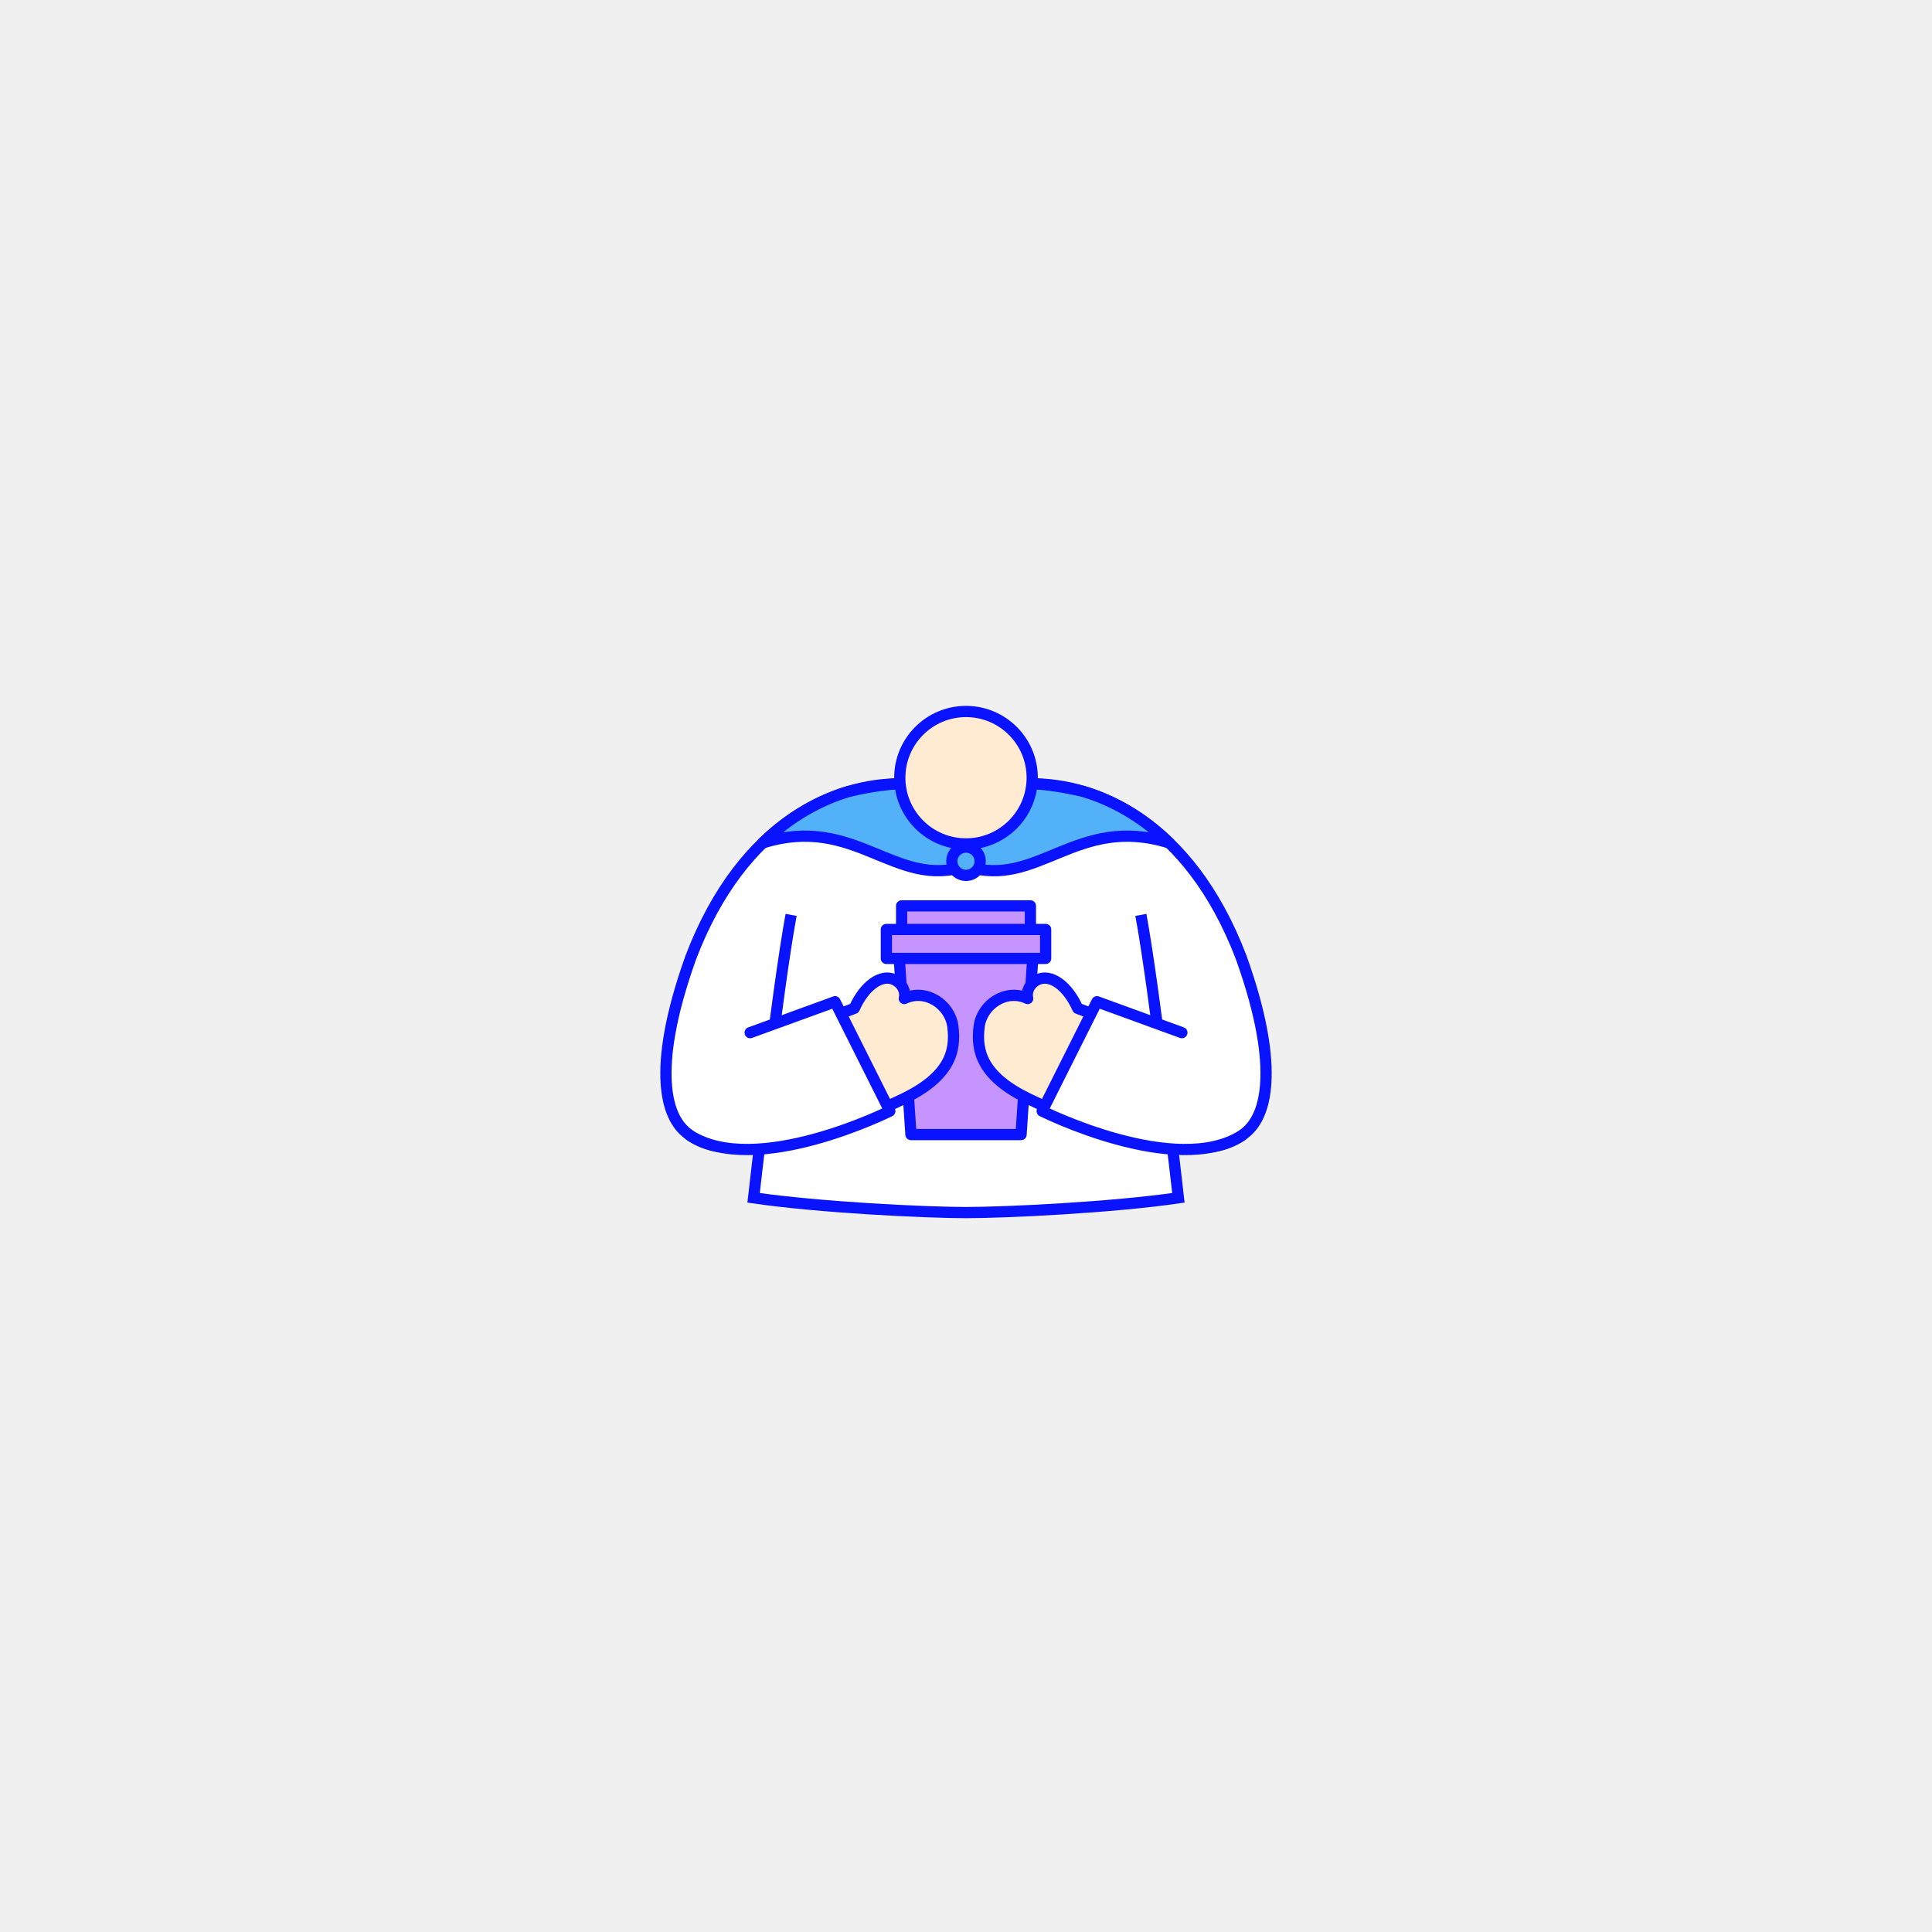
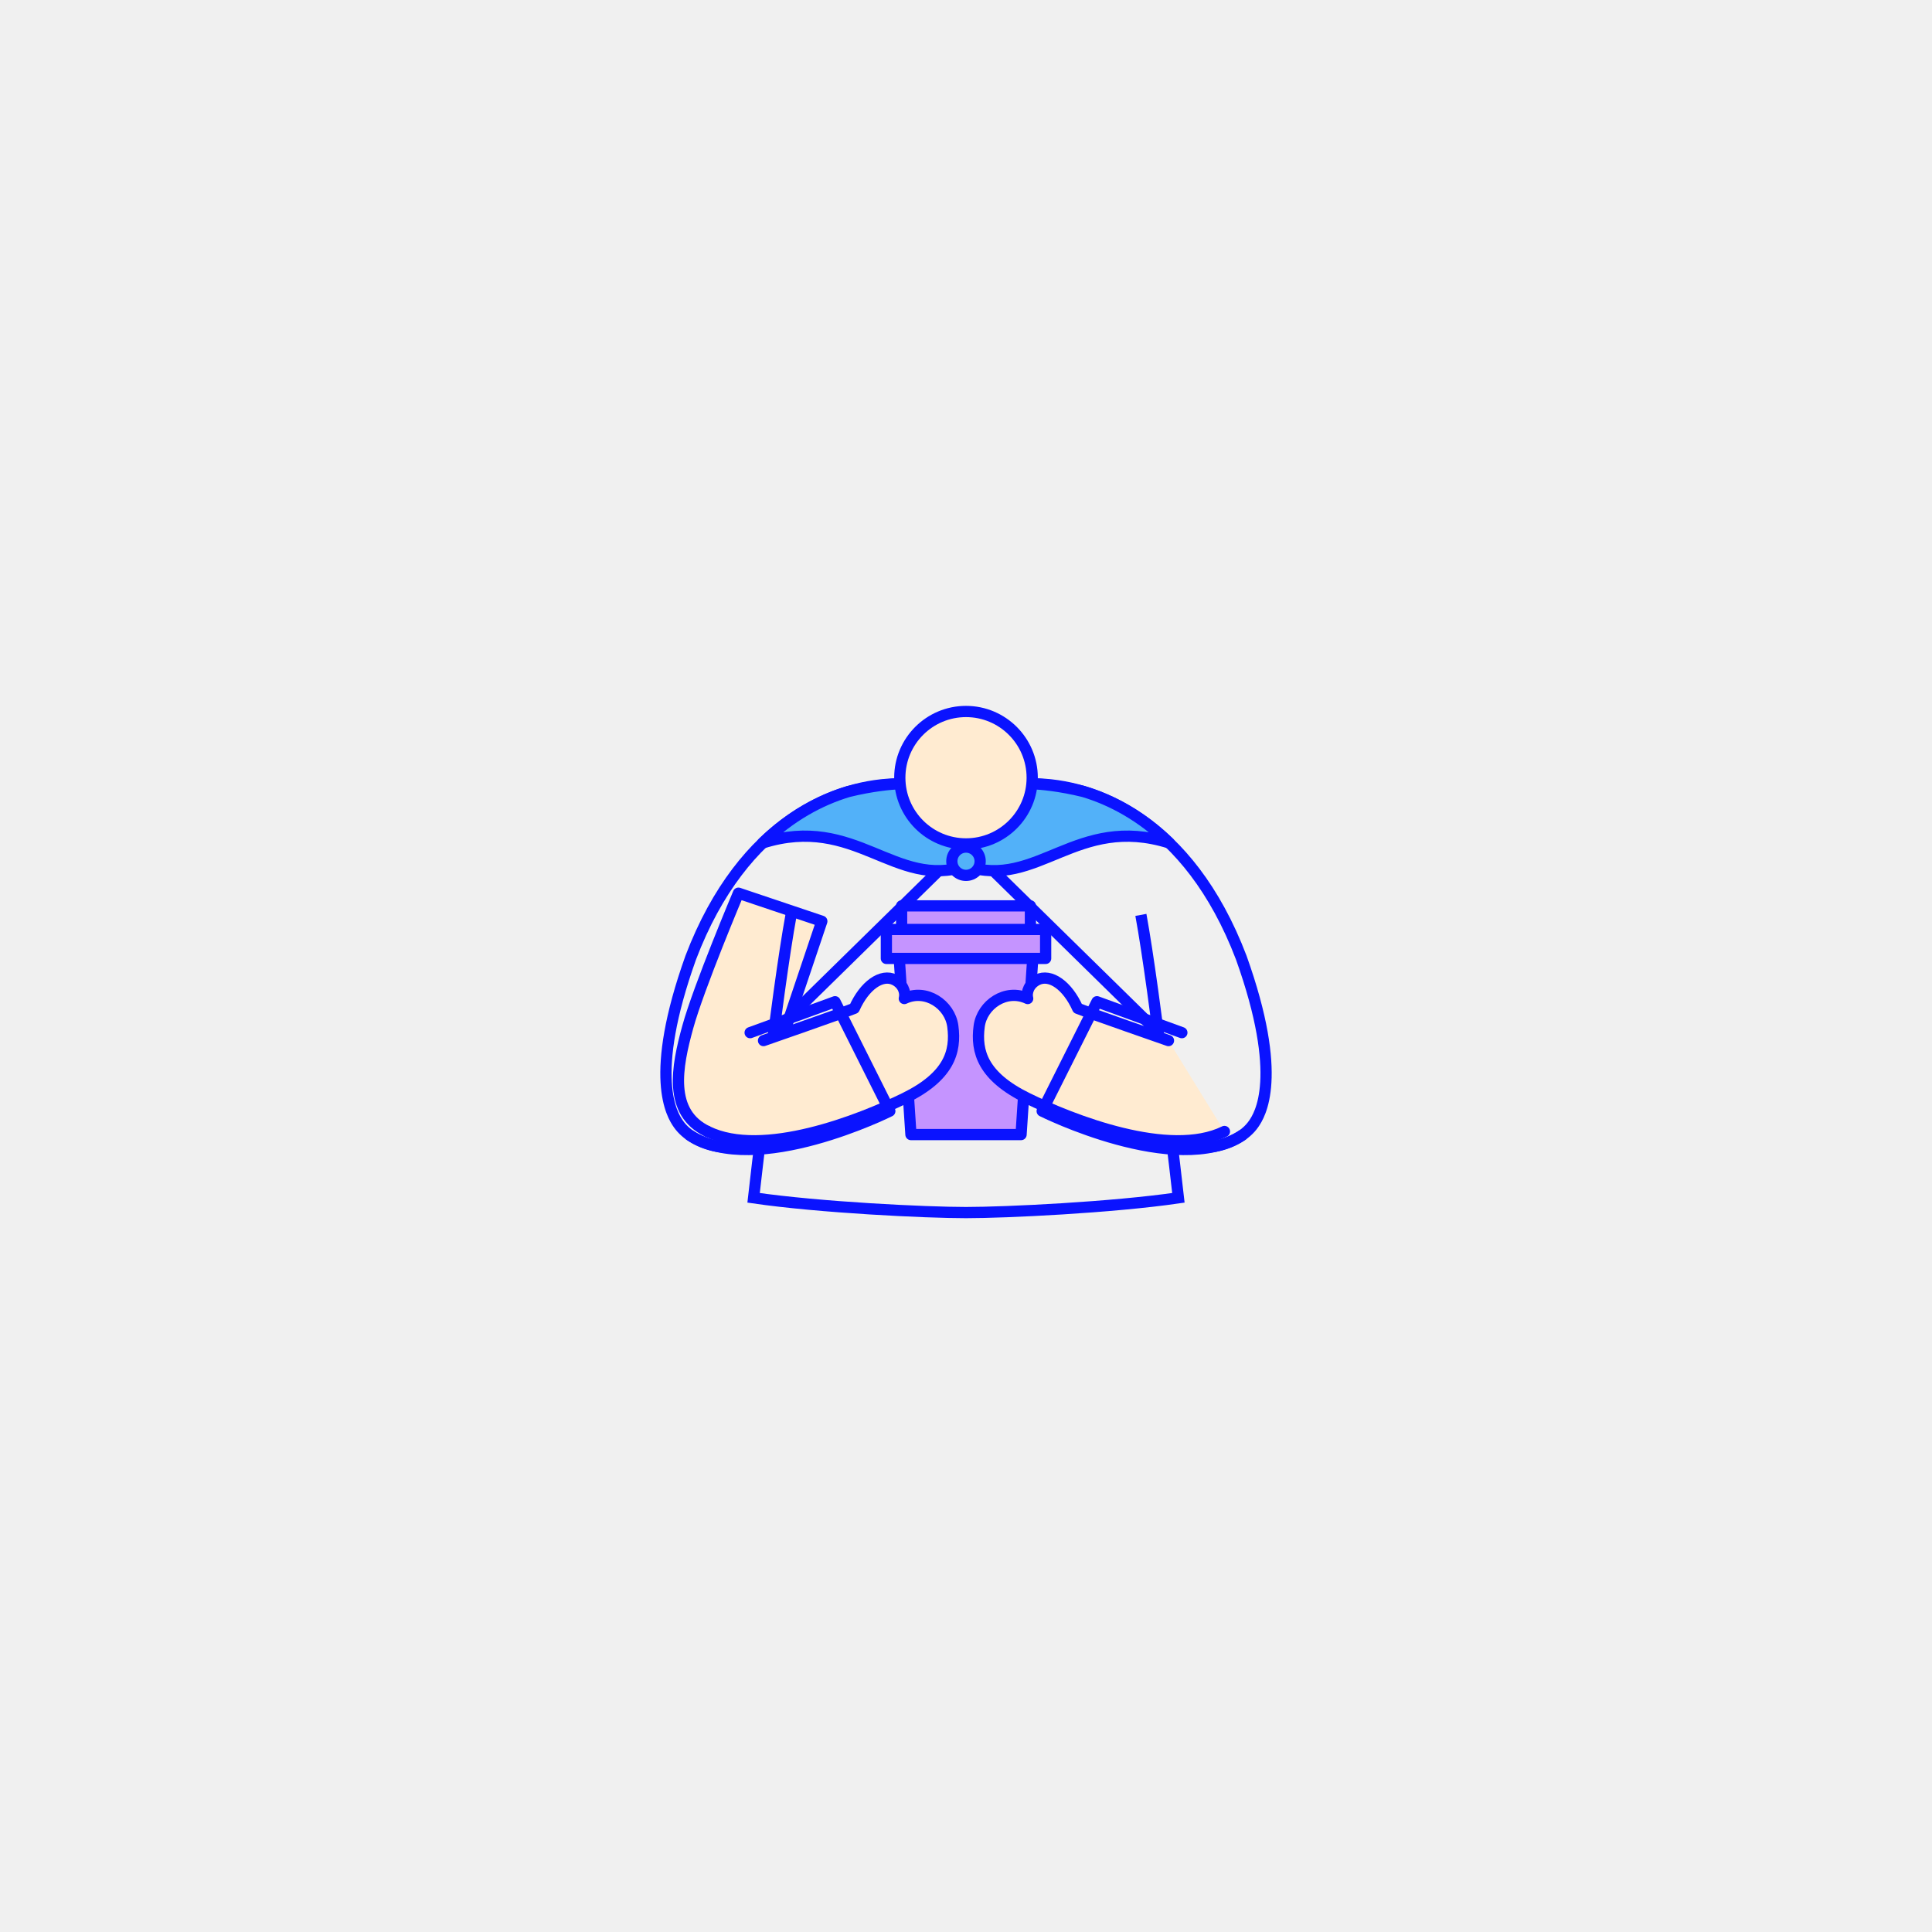
<svg xmlns="http://www.w3.org/2000/svg" class="tree-image-resource" viewBox="0 0 860 860" fill="none">
  <g clip-path="url(#clip0_153_4245)">
-     <path d="M430 375.64L514.69 458.72C514.69 458.72 507.35 498.34 520.51 506.78C532.61 514.54 551.11 510.25 558 500.34C560.81 496.31 571.58 479.53 552.52 426.26C529.12 364.8 486.94 348.94 459.85 348.94H433" fill="white" />
+     <path d="M430 375.64L514.69 458.72C514.69 458.72 507.35 498.34 520.51 506.78C532.61 514.54 551.11 510.25 558 500.34C560.81 496.31 571.58 479.53 552.52 426.26C529.12 364.8 486.94 348.94 459.85 348.94H433" class="fill" />
    <path d="M430 375.64L514.69 458.72C514.69 458.72 507.35 498.34 520.51 506.78C532.61 514.54 551.11 510.25 558 500.34C560.81 496.31 571.58 479.53 552.52 426.26C529.12 364.8 486.94 348.94 459.85 348.94H433" stroke="#0A13FF" stroke-width="5" stroke-miterlimit="10" />
    <path d="M337.862 493.13L365.822 410.08L328.702 397.59C328.702 397.59 311.042 439.41 306.152 457.17C301.262 474.93 297.302 495.25 314.972 503.67" fill="#FFEBD1" />
    <path d="M337.862 493.13L365.822 410.08L328.702 397.59C328.702 397.59 311.042 439.41 306.152 457.17C301.262 474.93 297.302 495.25 314.972 503.67" stroke="#0A13FF" stroke-width="5" stroke-linecap="round" stroke-linejoin="round" />
-     <path d="M430 375.64L345.31 458.72C345.31 458.72 352.65 498.34 339.49 506.78C327.39 514.54 308.89 510.25 302 500.34C299.19 496.31 288.42 479.53 307.48 426.26C330.88 364.8 373.06 348.94 400.15 348.94H427" fill="white" />
+     <path d="M430 375.64L345.31 458.72C345.31 458.72 352.65 498.34 339.49 506.78C327.39 514.54 308.89 510.25 302 500.34C299.19 496.31 288.42 479.53 307.48 426.26C330.88 364.8 373.06 348.94 400.15 348.94H427" class="fill" />
    <path d="M430 375.64L345.31 458.72C345.31 458.72 352.65 498.34 339.49 506.78C327.39 514.54 308.89 510.25 302 500.34C299.19 496.31 288.42 479.53 307.48 426.26C330.88 364.8 373.06 348.94 400.15 348.94H427" stroke="#0A13FF" stroke-width="5" stroke-miterlimit="10" />
-     <path d="M503.769 390.84C496.419 372.78 486.459 354.73 429.999 354.73C373.539 354.73 363.569 372.78 356.229 390.84C343.929 421.07 335.449 533.65 335.449 533.65C365.039 537.95 400.679 539.89 429.999 539.76C459.319 539.9 494.959 537.95 524.549 533.65C524.549 533.65 516.069 421.07 503.769 390.84Z" fill="white" />
-     <path d="M507.849 407.25C514.189 441.6 524.549 533.19 524.549 533.19C494.959 537.49 447.909 539.76 429.999 539.76C412.089 539.76 365.039 537.49 335.449 533.19C335.449 533.19 345.809 441.6 352.149 407.25" fill="white" />
+     <path d="M503.769 390.84C496.419 372.78 486.459 354.73 429.999 354.73C373.539 354.73 363.569 372.78 356.229 390.84C343.929 421.07 335.449 533.65 335.449 533.65C365.039 537.95 400.679 539.89 429.999 539.76C459.319 539.9 494.959 537.95 524.549 533.65C524.549 533.65 516.069 421.07 503.769 390.84Z" class="fill" />
+     <path d="M507.849 407.25C514.189 441.6 524.549 533.19 524.549 533.19C494.959 537.49 447.909 539.76 429.999 539.76C412.089 539.76 365.039 537.49 335.449 533.19C335.449 533.19 345.809 441.6 352.149 407.25" class="fill" />
    <path d="M507.849 407.25C514.189 441.6 524.549 533.19 524.549 533.19C494.959 537.49 447.909 539.76 429.999 539.76C412.089 539.76 365.039 537.49 335.449 533.19C335.449 533.19 345.809 441.6 352.149 407.25" stroke="#0A13FF" stroke-width="5" stroke-miterlimit="10" />
    <path d="M377.498 352.39C365.158 356.11 351.878 363.18 339.488 375.23C380.908 362.22 398.248 396.08 429.998 385.5L429.968 377.9L413.608 348.94H400.148C399.968 348.94 399.788 348.94 399.598 348.94C397.088 348.98 388.288 349.71 377.488 352.38L377.498 352.39Z" fill="#52B1F9" stroke="#0A13FF" stroke-width="5" stroke-linecap="round" stroke-linejoin="round" />
    <path d="M482.5 352.39C494.84 356.11 508.12 363.18 520.51 375.23C479.09 362.22 461.75 396.08 430 385.5L430.03 377.9L446.39 348.94H459.85C460.03 348.94 460.21 348.94 460.4 348.94C462.91 348.98 471.71 349.71 482.51 352.38L482.5 352.39Z" fill="#52B1F9" stroke="#0A13FF" stroke-width="5" stroke-linecap="round" stroke-linejoin="round" />
    <path d="M430.001 375.65C446.277 375.65 459.471 362.456 459.471 346.18C459.471 329.904 446.277 316.71 430.001 316.71C413.725 316.71 400.531 329.904 400.531 346.18C400.531 362.456 413.725 375.65 430.001 375.65Z" fill="#FFEBD1" stroke="#0A13FF" stroke-width="5" stroke-miterlimit="10" />
    <path d="M429.999 389.66C433.479 389.66 436.299 386.839 436.299 383.36C436.299 379.881 433.479 377.06 429.999 377.06C426.52 377.06 423.699 379.881 423.699 383.36C423.699 386.839 426.52 389.66 429.999 389.66Z" fill="#52B1F9" stroke="#0A13FF" stroke-width="5" stroke-linecap="round" stroke-linejoin="round" />
-     <path d="M328.789 453.332L320.105 457.161L324.034 466.073L332.718 462.245L328.789 453.332Z" fill="white" />
+     <path d="M328.789 453.332L320.105 457.161L324.034 466.073L332.718 462.245L328.789 453.332Z" class="fill" />
    <path d="M454.513 505.03H405.493L399.723 418.06H460.283L454.513 505.03Z" fill="#C594FF" stroke="#0A13FF" stroke-width="5" stroke-linecap="round" stroke-linejoin="round" />
    <path d="M314.961 503.66C339.481 515.72 382.881 498.59 402.681 488.87C422.471 479.15 425.641 468.17 424.131 456.81C422.851 447.2 412.201 439.87 402.541 444.48C403.291 441.45 401.751 437.92 398.271 436.17C392.421 433.23 384.791 438.73 380.281 448.85C374.971 451 339.871 463.2 339.871 463.2" fill="#FFEBD1" />
    <path d="M314.961 503.66C339.481 515.72 382.881 498.59 402.681 488.87C422.471 479.15 425.641 468.17 424.131 456.81C422.851 447.2 412.201 439.87 402.541 444.48C403.291 441.45 401.751 437.92 398.271 436.17C392.421 433.23 384.791 438.73 380.281 448.85C374.971 451 339.871 463.2 339.871 463.2" stroke="#0A13FF" stroke-width="5" stroke-linecap="round" stroke-linejoin="round" />
    <path d="M545.039 503.66C520.519 515.72 477.119 498.59 457.319 488.87C437.529 479.15 434.359 468.17 435.869 456.81C437.149 447.2 447.799 439.87 457.459 444.48C456.709 441.45 458.249 437.92 461.729 436.17C467.579 433.23 475.209 438.73 479.719 448.85C485.029 451 520.129 463.2 520.129 463.2" fill="#FFEBD1" />
    <path d="M545.039 503.66C520.519 515.72 477.119 498.59 457.319 488.87C437.529 479.15 434.359 468.17 435.869 456.81C437.149 447.2 447.799 439.87 457.459 444.48C456.709 441.45 458.249 437.92 461.729 436.17C467.579 433.23 475.209 438.73 479.719 448.85C485.029 451 520.129 463.2 520.129 463.2" stroke="#0A13FF" stroke-width="5" stroke-linecap="round" stroke-linejoin="round" />
    <path d="M458.67 403.23H401.34V416.11H458.67V403.23Z" fill="#C594FF" stroke="#0A13FF" stroke-width="5" stroke-linecap="round" stroke-linejoin="round" />
    <path d="M465.451 413.74H394.551V426.62H465.451V413.74Z" fill="#C594FF" stroke="#0A13FF" stroke-width="5" stroke-linecap="round" stroke-linejoin="round" />
-     <path d="M333.911 459.67L371.701 445.91L396.091 494.58C396.091 494.58 336.471 524.39 307.031 505.31" fill="white" />
+     <path d="M333.911 459.67L371.701 445.91L396.091 494.58C396.091 494.58 336.471 524.39 307.031 505.31" class="fill" />
    <path d="M333.911 459.67L371.701 445.91L396.091 494.58C396.091 494.58 336.471 524.39 307.031 505.31" stroke="#0A13FF" stroke-width="5" stroke-linecap="round" stroke-linejoin="round" />
-     <path d="M526.09 459.67L488.3 445.91L463.91 494.58C463.91 494.58 523.53 524.39 552.97 505.31" fill="white" />
+     <path d="M526.09 459.67L488.3 445.91L463.91 494.58C463.91 494.58 523.53 524.39 552.97 505.31" class="fill" />
    <path d="M526.09 459.67L488.3 445.91L463.91 494.58C463.91 494.58 523.53 524.39 552.97 505.31" stroke="#0A13FF" stroke-width="5" stroke-linecap="round" stroke-linejoin="round" />
  </g>
  <defs>
    <clipPath id="clip0_153_4245">
-       <rect width="100%" height="100%" fill="white" />
+       <rect width="100%" height="100%" class="fill" />
    </clipPath>
  </defs>
</svg>
